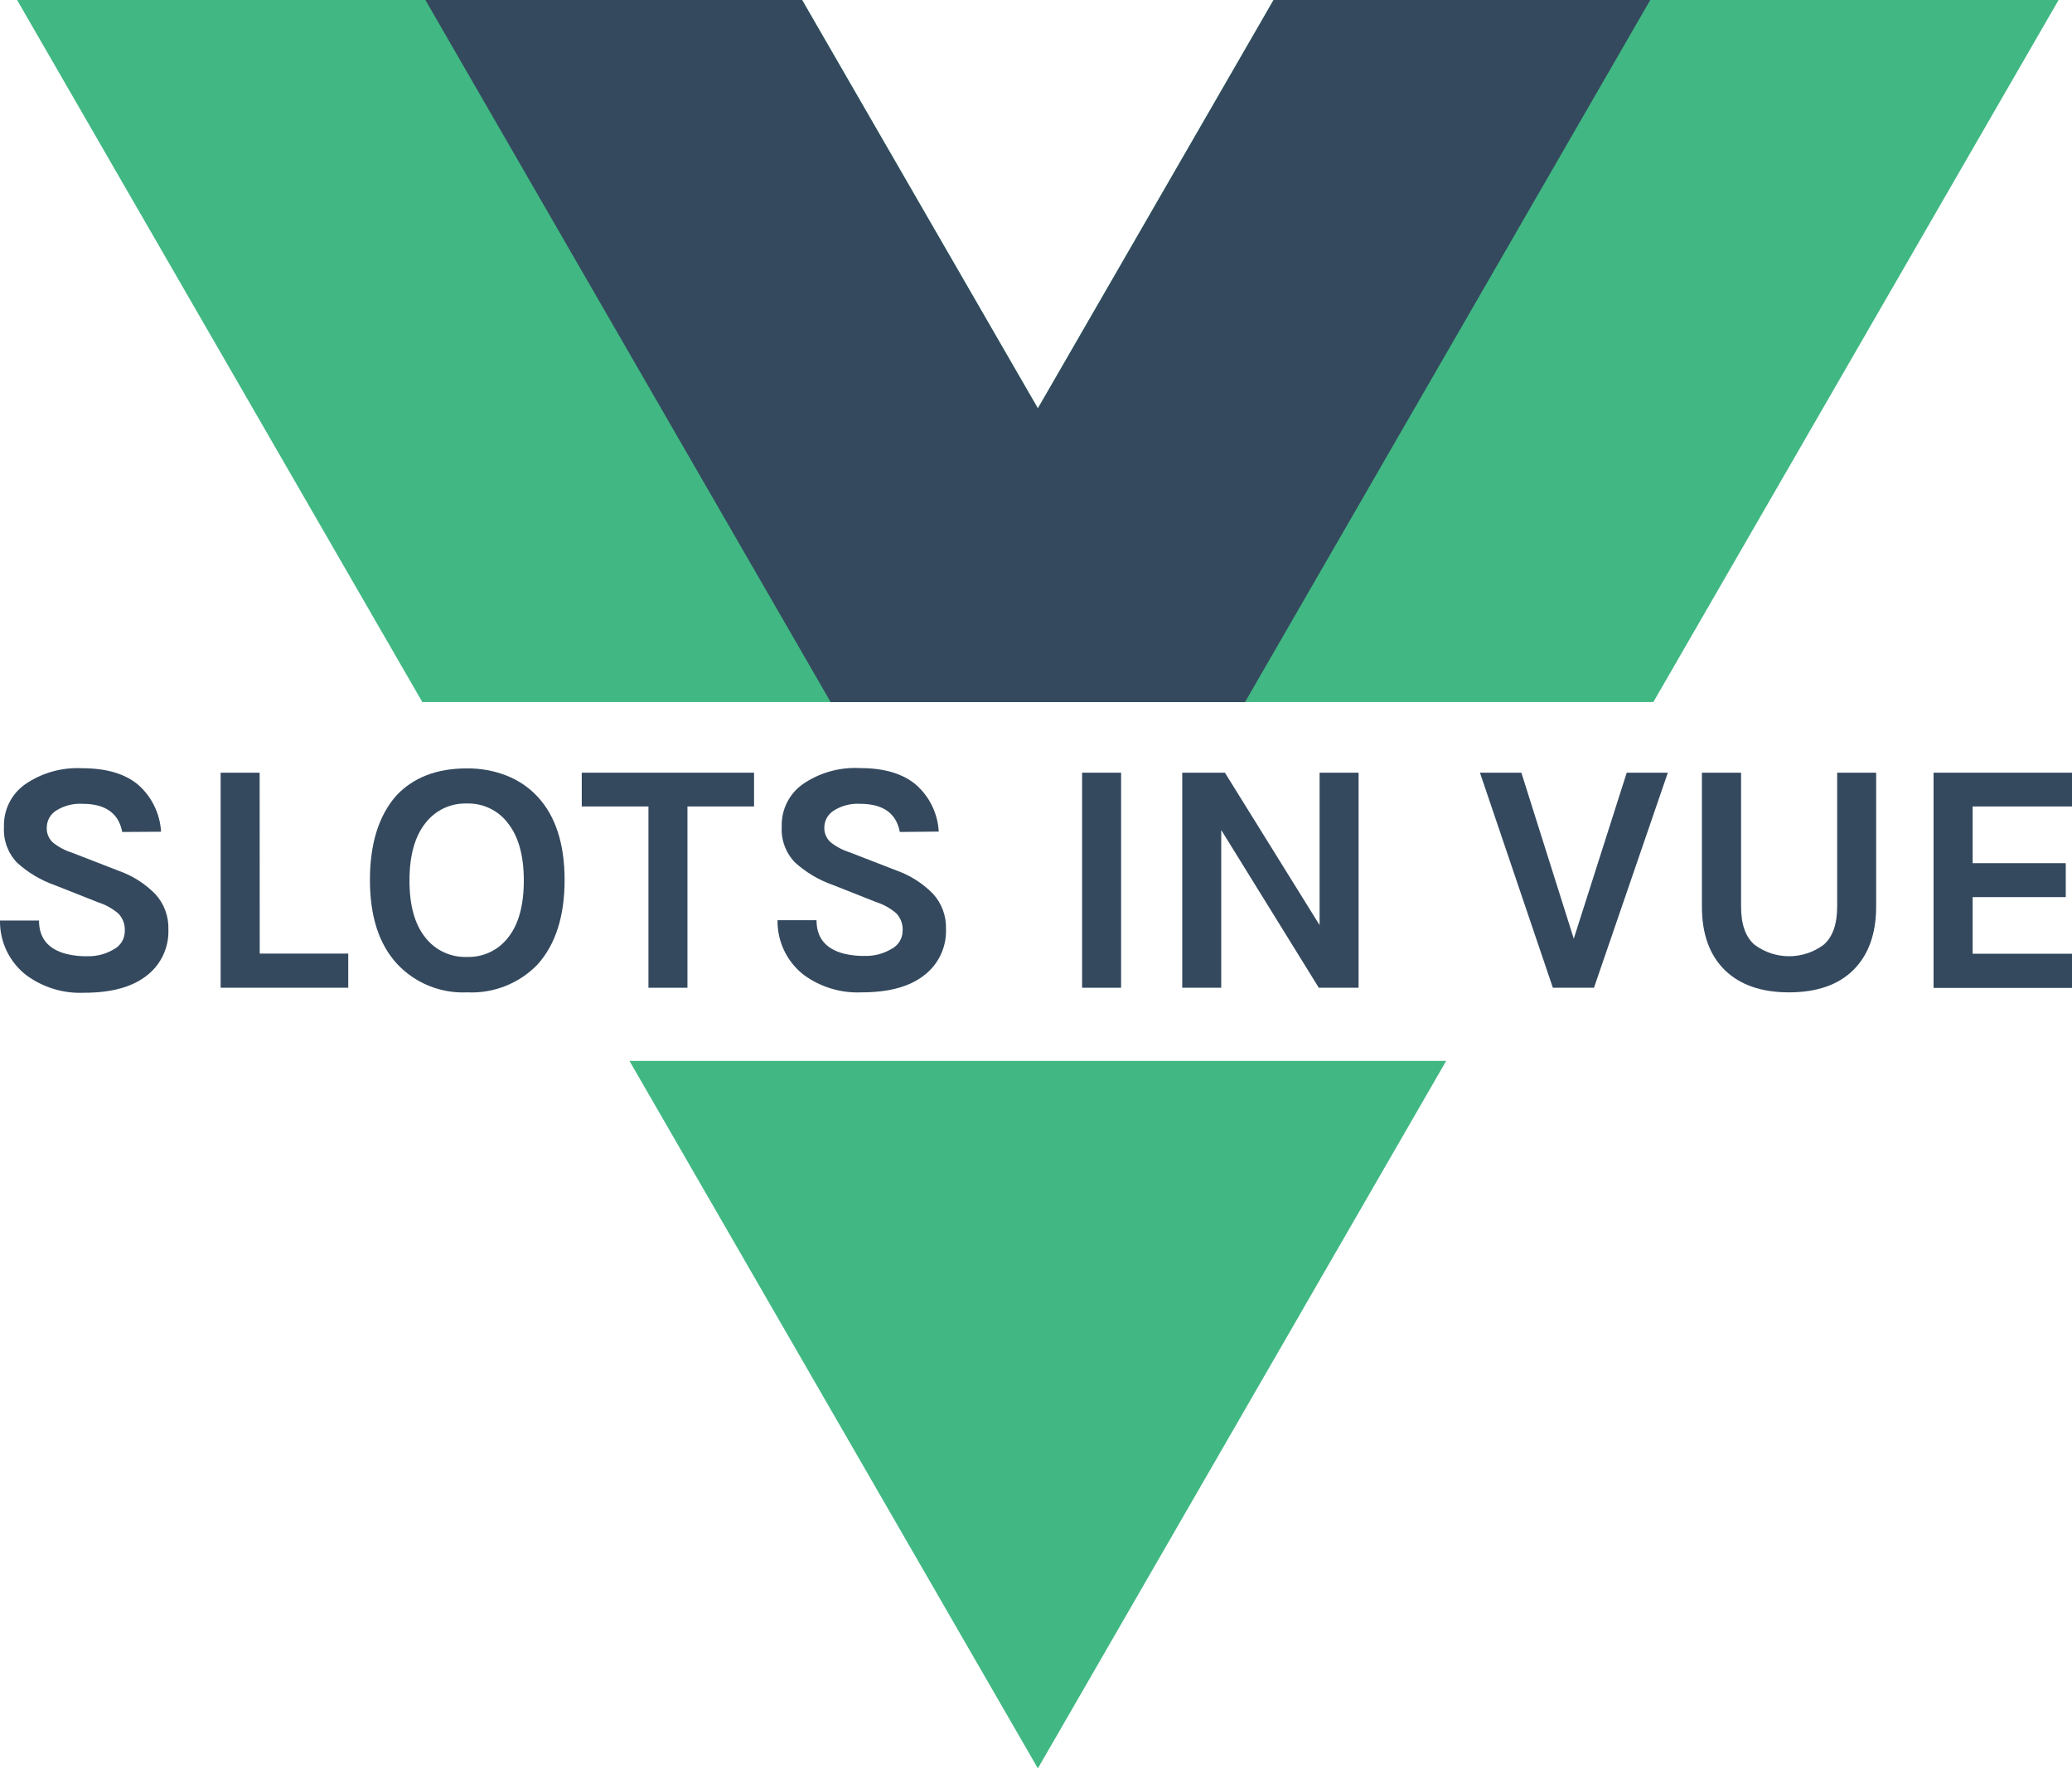
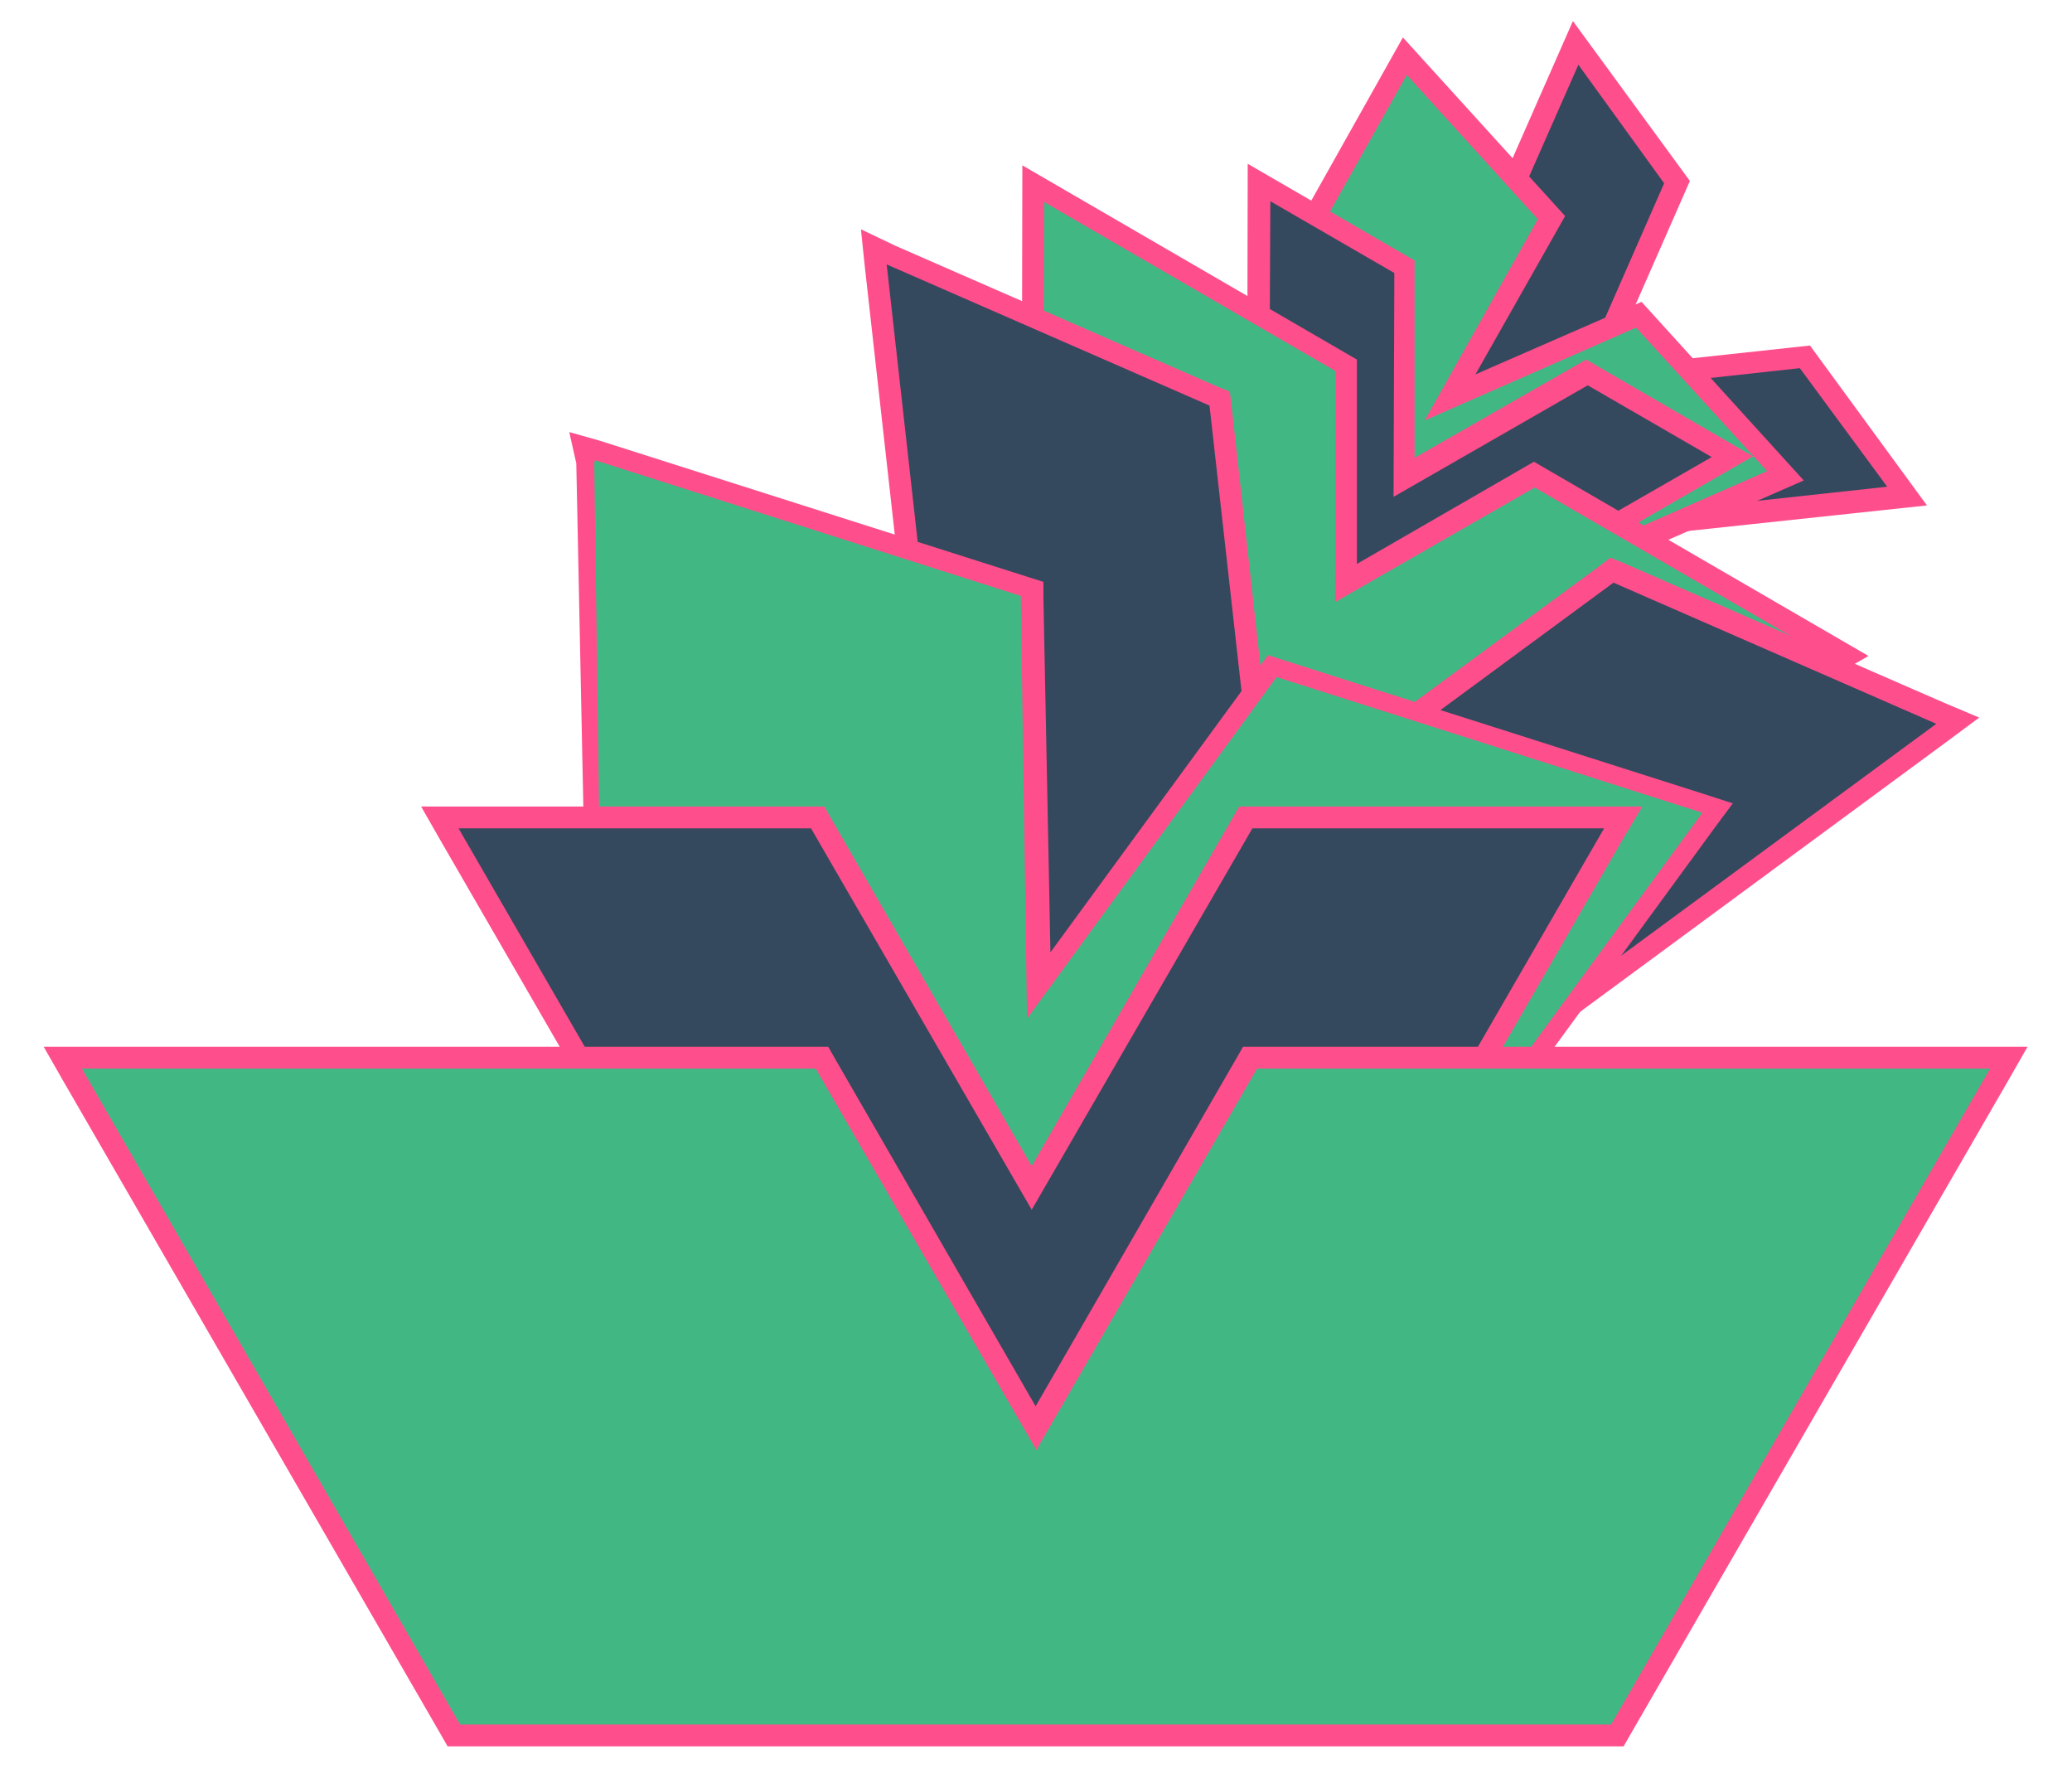
- <svg xmlns="http://www.w3.org/2000/svg" viewBox="0 0 265.66 226.69">
-   <defs>
-     <style>.cls-1{fill:#41b883;}.cls-2{fill:#34495e;}</style>
-   </defs>
-   <g id="Layer_2" data-name="Layer 2">
-     <g id="Layer_1-2" data-name="Layer 1">
-       <polygon class="cls-1" points="211.98 90 263.94 0 163.29 0 133.07 52.35 102.84 0 2.19 0 54.15 90 211.98 90" />
-       <polygon class="cls-1" points="80.71 136 133.07 226.69 185.42 136 80.71 136" />
-       <polygon class="cls-2" points="159.63 90 211.59 0 163.29 0 133.07 52.35 102.84 0 54.54 0 106.5 90 159.63 90" />
-       <polygon class="cls-2" points="133.06 136 133.07 136.01 133.07 136 133.06 136" />
-       <path class="cls-2" d="M15.67,106.65c-.45-2.4-2.15-3.61-5.09-3.61a5.71,5.71,0,0,0-3.38.87A2.56,2.56,0,0,0,6,106,2.44,2.44,0,0,0,6.78,108a7.45,7.45,0,0,0,2.44,1.3l6,2.33a12.31,12.31,0,0,1,4.71,3,6.4,6.4,0,0,1,1.66,4.52,7.13,7.13,0,0,1-2.8,5.93c-1.87,1.46-4.54,2.18-8,2.18A11.61,11.61,0,0,1,3.36,125,8.7,8.7,0,0,1,0,118H5q0,3.39,3.53,4.29a10.63,10.63,0,0,0,2.8.29,6.29,6.29,0,0,0,3.23-.87A2.62,2.62,0,0,0,16,119.38a3,3,0,0,0-.8-2.25,7.53,7.53,0,0,0-2.64-1.47l-5.48-2.17a14.24,14.24,0,0,1-4.88-2.89A6.1,6.1,0,0,1,.51,106a6.41,6.41,0,0,1,2.68-5.44,11.82,11.82,0,0,1,7.37-2.08q4.65,0,7.18,2.14a8.69,8.69,0,0,1,2.91,6Z" />
-       <path class="cls-2" d="M33.3,122.24H44.65v4.38H28.29V99.05h5Z" />
-       <path class="cls-2" d="M59.85,98.5a13.56,13.56,0,0,1,5.06.91,10.79,10.79,0,0,1,4,2.7q3.48,3.73,3.48,10.7t-3.48,10.84a11.74,11.74,0,0,1-9,3.56,11.55,11.55,0,0,1-9-3.65q-3.48-3.78-3.48-10.75T50.8,102Q54.07,98.5,59.85,98.5Zm7.31,14.38q0-4.74-2-7.31A6.37,6.37,0,0,0,59.85,103a6.44,6.44,0,0,0-5.35,2.57q-2,2.57-2,7.31t2,7.26a6.46,6.46,0,0,0,5.35,2.53,6.39,6.39,0,0,0,5.33-2.53Q67.16,117.62,67.16,112.88Z" />
-       <path class="cls-2" d="M74.59,99.05H96.68v4.33H88.14v23.24h-5V103.38H74.59Z" />
-       <path class="cls-2" d="M115.37,106.65c-.45-2.4-2.15-3.61-5.09-3.61a5.71,5.71,0,0,0-3.38.87,2.56,2.56,0,0,0-1.21,2.11,2.47,2.47,0,0,0,.78,1.93,7.62,7.62,0,0,0,2.45,1.3l6,2.33a12.31,12.31,0,0,1,4.71,3,6.4,6.4,0,0,1,1.66,4.52,7.13,7.13,0,0,1-2.81,5.93c-1.86,1.46-4.53,2.18-8,2.18a11.65,11.65,0,0,1-7.44-2.25,8.72,8.72,0,0,1-3.35-7h5q0,3.39,3.52,4.29a10.76,10.76,0,0,0,2.81.29,6.29,6.29,0,0,0,3.23-.87,2.62,2.62,0,0,0,1.48-2.33,3,3,0,0,0-.8-2.25,7.53,7.53,0,0,0-2.64-1.47l-5.48-2.17a14.24,14.24,0,0,1-4.88-2.89,6.07,6.07,0,0,1-1.7-4.58,6.42,6.42,0,0,1,2.67-5.44,11.84,11.84,0,0,1,7.37-2.08q4.66,0,7.18,2.14a8.61,8.61,0,0,1,2.91,6Z" />
-       <path class="cls-2" d="M138.74,99.05h5v27.57h-5Z" />
-       <path class="cls-2" d="M157.05,99.05l12.14,19.54V99.05h5v27.57h-5.1L156.58,106.4v20.22h-5V99.05Z" />
-       <path class="cls-2" d="M195.06,99.05l6.72,21.28,6.79-21.28h5.27l-9.47,27.57H199.1l-9.35-27.57Z" />
-       <path class="cls-2" d="M223.23,99.05v17.16q0,3.41,1.72,4.89a7.4,7.4,0,0,0,8.88,0c1.14-1,1.72-2.62,1.72-4.89V99.05h5v17.16c0,3.51-1,6.23-2.93,8.14s-4.7,2.86-8.24,2.86-6.29-.95-8.24-2.86-2.93-4.63-2.93-8.14V99.05Z" />
-       <path class="cls-2" d="M247.91,99.05h17.75v4.33H252.92v7.27h11.94V115H252.92v7.26h12.74v4.38H247.91Z" />
-     </g>
+ <svg xmlns="http://www.w3.org/2000/svg" version="1.1" id="Layer_1" x="0px" y="0px" viewBox="0 0 265.7 226.7" style="enable-background:new 0 0 265.7 226.7;" xml:space="preserve">
+   <style type="text/css">
+ 	.st0{fill:#34495E;}
+ 	.st1{fill:#FF4E8C;}
+ 	.st2{fill:#41B883;}
+ </style>
+   <g>
+     <polygon class="st0" points="197.3,68.8 244.7,63.6 231.6,45.7 204,48.7 215.2,23.4 202.1,5.5 182.9,49.1  " />
+     <path class="st1" d="M196.6,70.2l-15.4-20.9l20.5-46.6l15,20.5l-10.5,23.9l25.9-2.8l15,20.5L196.6,70.2z M184.5,48.9l13.4,18.3   l44.1-4.8l-11.2-15.2l-29.2,3.2l11.8-26.9L202.4,8.3L184.5,48.9z" />
+     <polygon class="st2" points="187.3,79.3 228.9,61 210.2,40.3 186,50.9 198.9,27.9 180.1,7.2 157.9,46.8  " />
+     <path class="st1" d="M187,81L156.2,47l23.7-42.2l20.8,22.9L189.2,48l21.3-9.3l20.8,22.9L187,81z M159.6,46.6l28.1,30.9l38.9-17.1   L209.8,42l-27.1,11.9l14.5-25.8L180.4,9.6L159.6,46.6z" />
+     <polygon class="st0" points="182.3,81.8 222.8,58.6 204,47.7 180.5,61.2 180.5,34.1 161.8,23.3 161.7,69.9  " />
+     <path class="st1" d="M181.8,83.3l-21.9-12.7L160,21l21.4,12.4l0,25.3l22-12.6l21.4,12.4L181.8,83.3z M162.7,69.1l19.2,11.1   l37.6-21.6l-15.9-9.2l-24.9,14.3l0.1-28.7l-15.9-9.2L162.7,69.1z" />
+     <polygon class="st2" points="195.9,108.2 237.5,84.2 197.2,60.9 173,74.8 173.1,46.9 132.8,23.5 132.7,71.6  " />
+     <path class="st1" d="M195.3,109.6l-64.3-37.3l0.1-51.1L174,46.1l0,26.2l22.7-13.1l42.9,24.9L195.3,109.6z M133.7,70.7l61.7,35.8   l38.8-22.3l-37.4-21.7l-25.6,14.7l0.1-29.6l-37.4-21.7L133.7,70.7z" />
+     <polygon class="st0" points="123.2,131.5 112,31.7 156.4,51.1 162.5,105.6 206.7,73.1 251,92.5 170.2,152  " />
+     <path class="st1" d="M113.7,33.9L155.1,52l6.3,56.2l45.5-33.5l41.4,18.1L170,150.4l-45.5-19.9L113.7,33.9 M110.4,29.4l0.5,4.8   l10.8,96.6l0.2,1.6l1.5,0.6l45.5,19.9l1.5,0.6l1.3-1l78.2-57.6l3.9-2.9l-4.5-1.9L208,72.1l-1.5-0.6l-1.3,1l-41.6,30.6l-5.7-51.3   l-0.2-1.6l-1.5-0.6l-41.4-18.1L110.4,29.4z" />
+     <polygon class="st2" points="76.7,153.3 75.3,57 132.8,75.3 133.6,126.4 163.7,85.2 221.2,103.5 164.3,181.2  " />
+     <path class="st1" d="M76.3,59l54.6,17.4l0.8,54.2l32-43.8l54.6,17.4l-55.1,75.3l-85.7-27.3l-1.3-92.8 M73,55.4l0.9,4l1.9,92.6   l0,1.9l1.9,0.6l84.7,27l1.9,0.6l1.2-1.6l54.4-74.4l2.3-3.1l-3.7-1.2l-54-17.2l-1.9-0.6l-1.2,1.6l-26.7,36.5l-0.9-45.6l0-1.9   l-1.9-0.6l-55-17.5L73,55.4z" />
+     <polygon class="st0" points="106.6,191.2 56.4,104.3 104.8,104.3 132.3,151.8 159.7,104.3 208.1,104.3 157.9,191.2  " />
+     <path class="st1" d="M205.7,106.2l-48.6,84.1h-49.7l-48.6-84.1H104l28.3,48.9l28.3-48.9H205.7 M210.6,103.4h-4.9h-45.2h-1.6   l-0.8,1.4l-25.8,44.7l-25.8-44.7l-0.8-1.4H104H58.9H54l2.4,4.2l48.6,84.1l0.8,1.4h1.6h49.7h1.6l0.8-1.4l48.6-84.1L210.6,103.4z" />
+     <polygon class="st2" points="58.2,223 8,136.1 105.4,136.1 132.8,183.6 160.3,136.1 257.6,136.1 207.4,223  " />
+     <path class="st1" d="M255.2,137l-48.6,84.1H59L10.5,137h94.1l28.3,48.9l28.3-48.9h94.2 M260,134.2h-4.9h-94.1h-1.6l-0.8,1.4   l-25.8,44.7L107,135.6l-0.8-1.4h-1.6H10.5H5.6l2.4,4.2l48.6,84.1l0.8,1.4H59h147.6h1.6l0.8-1.4l48.6-84.1L260,134.2z" />
  </g>
</svg>
